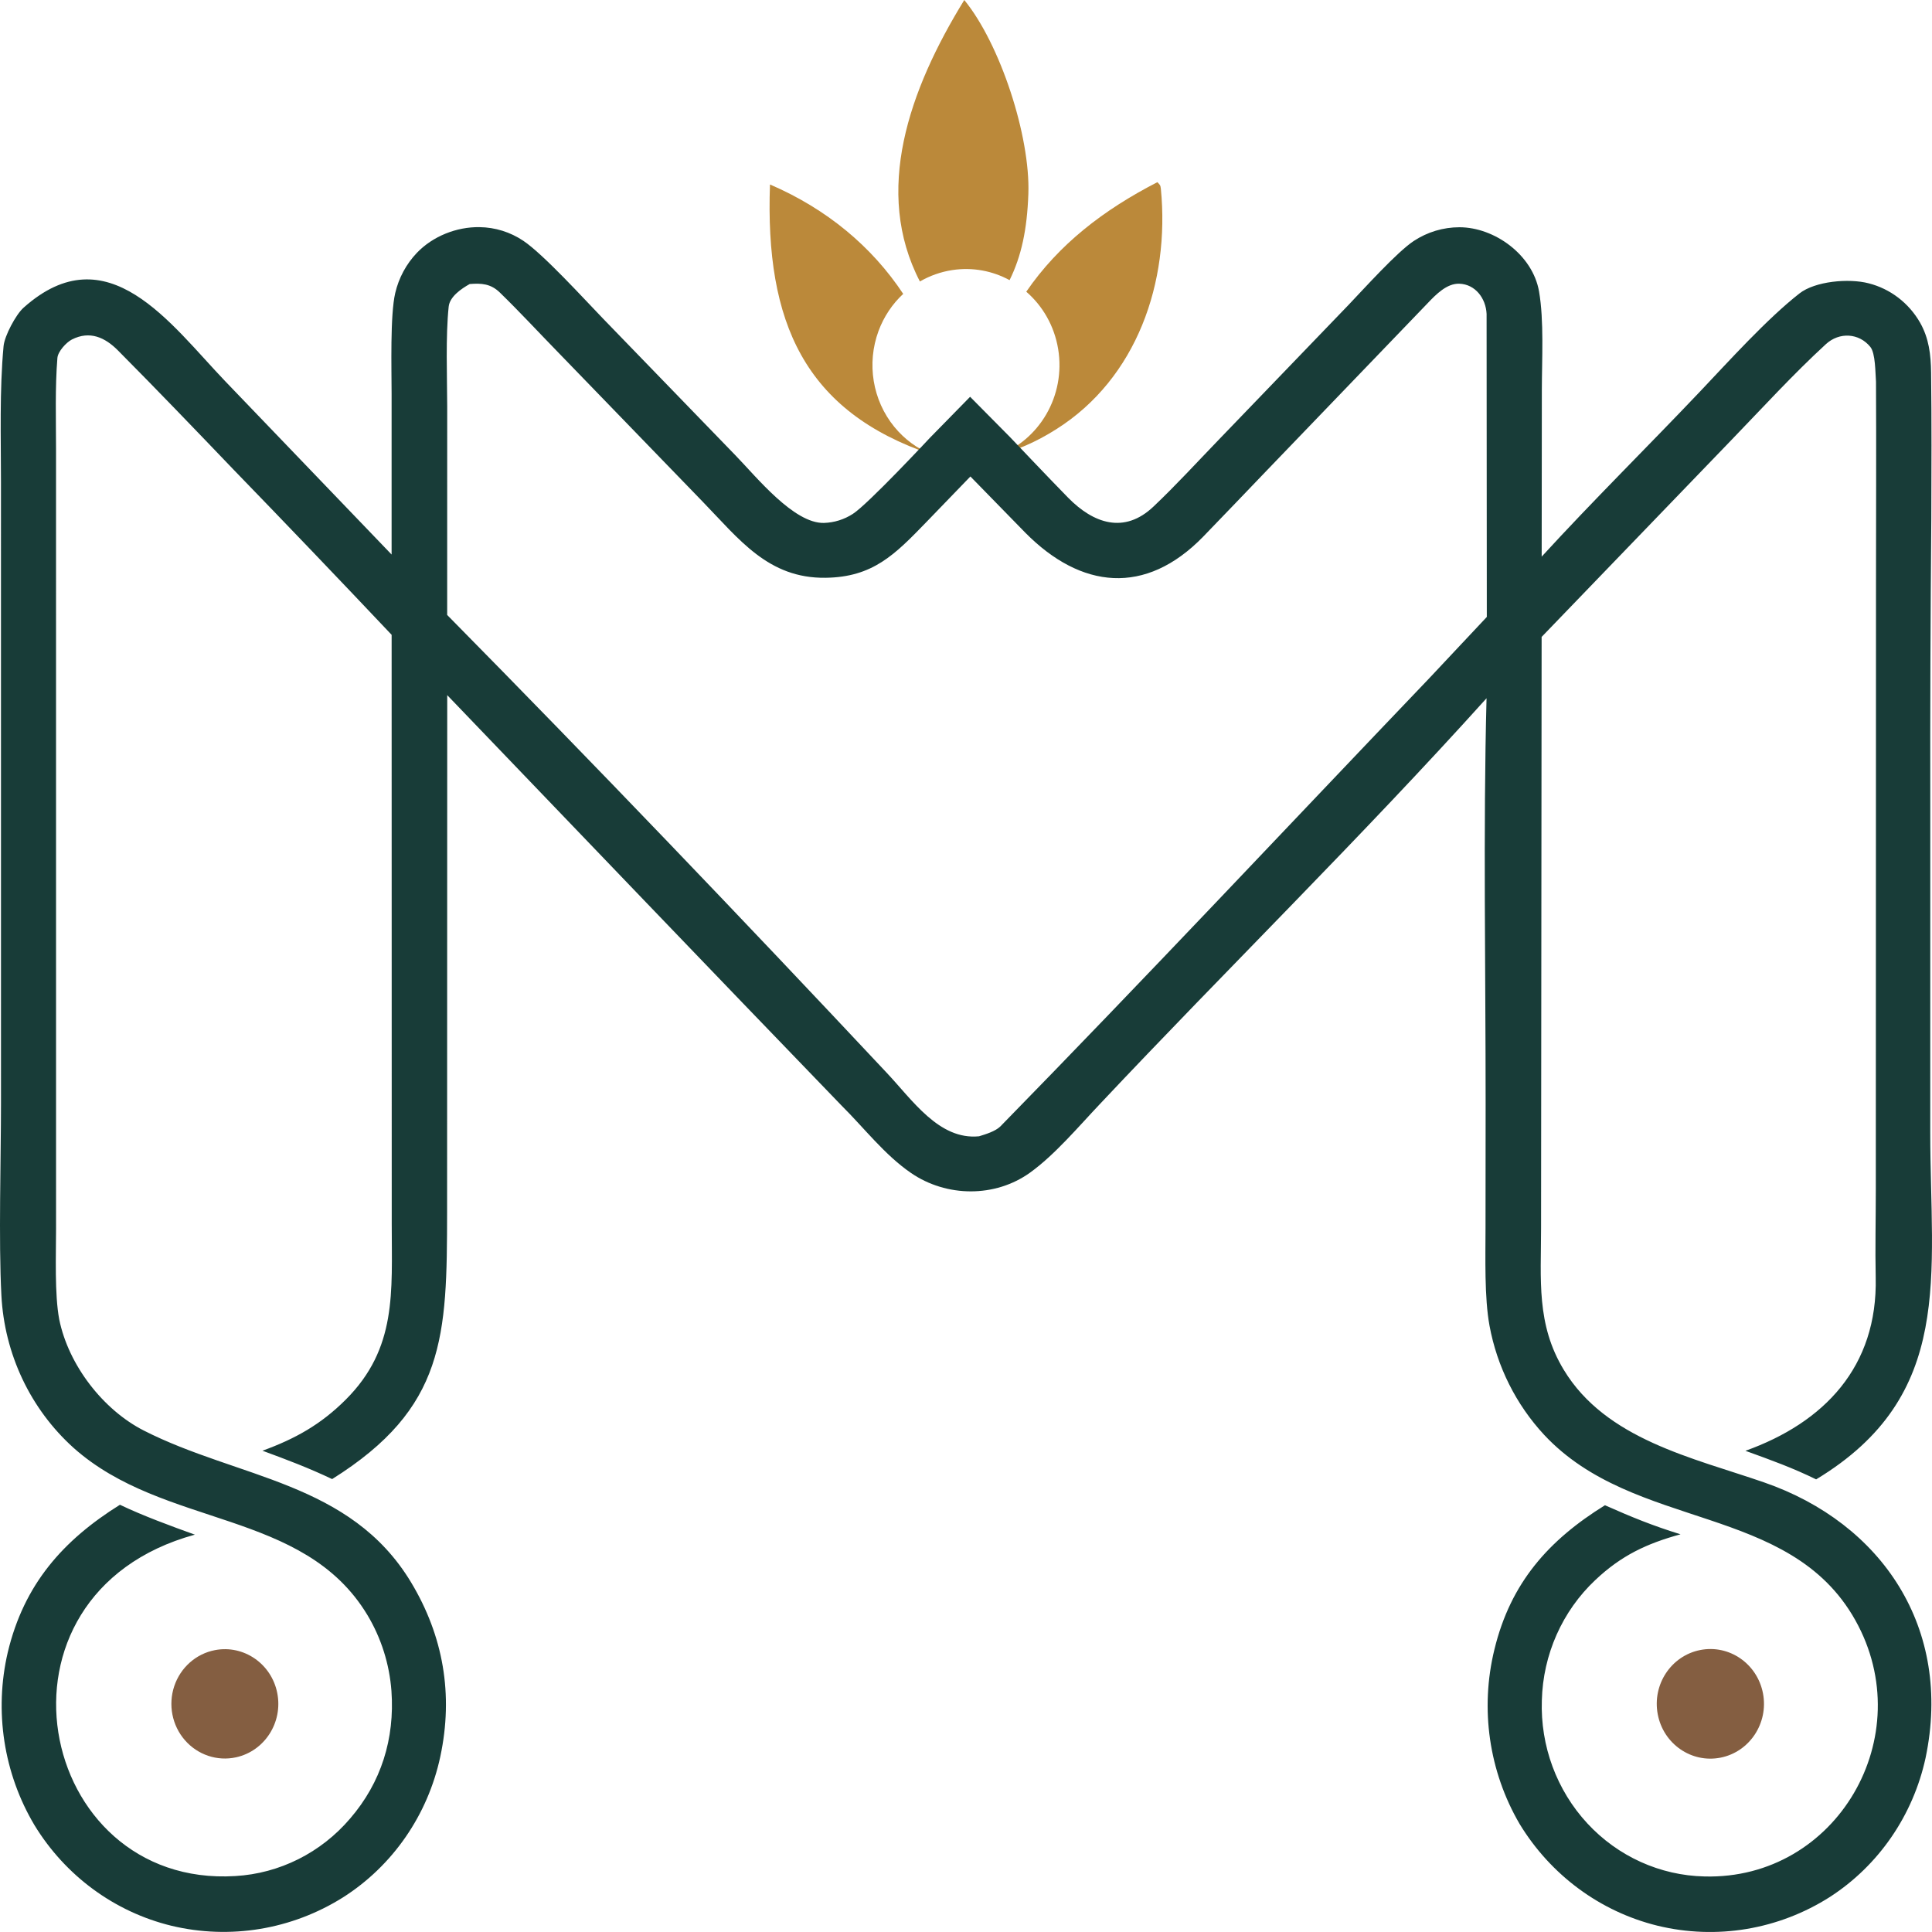
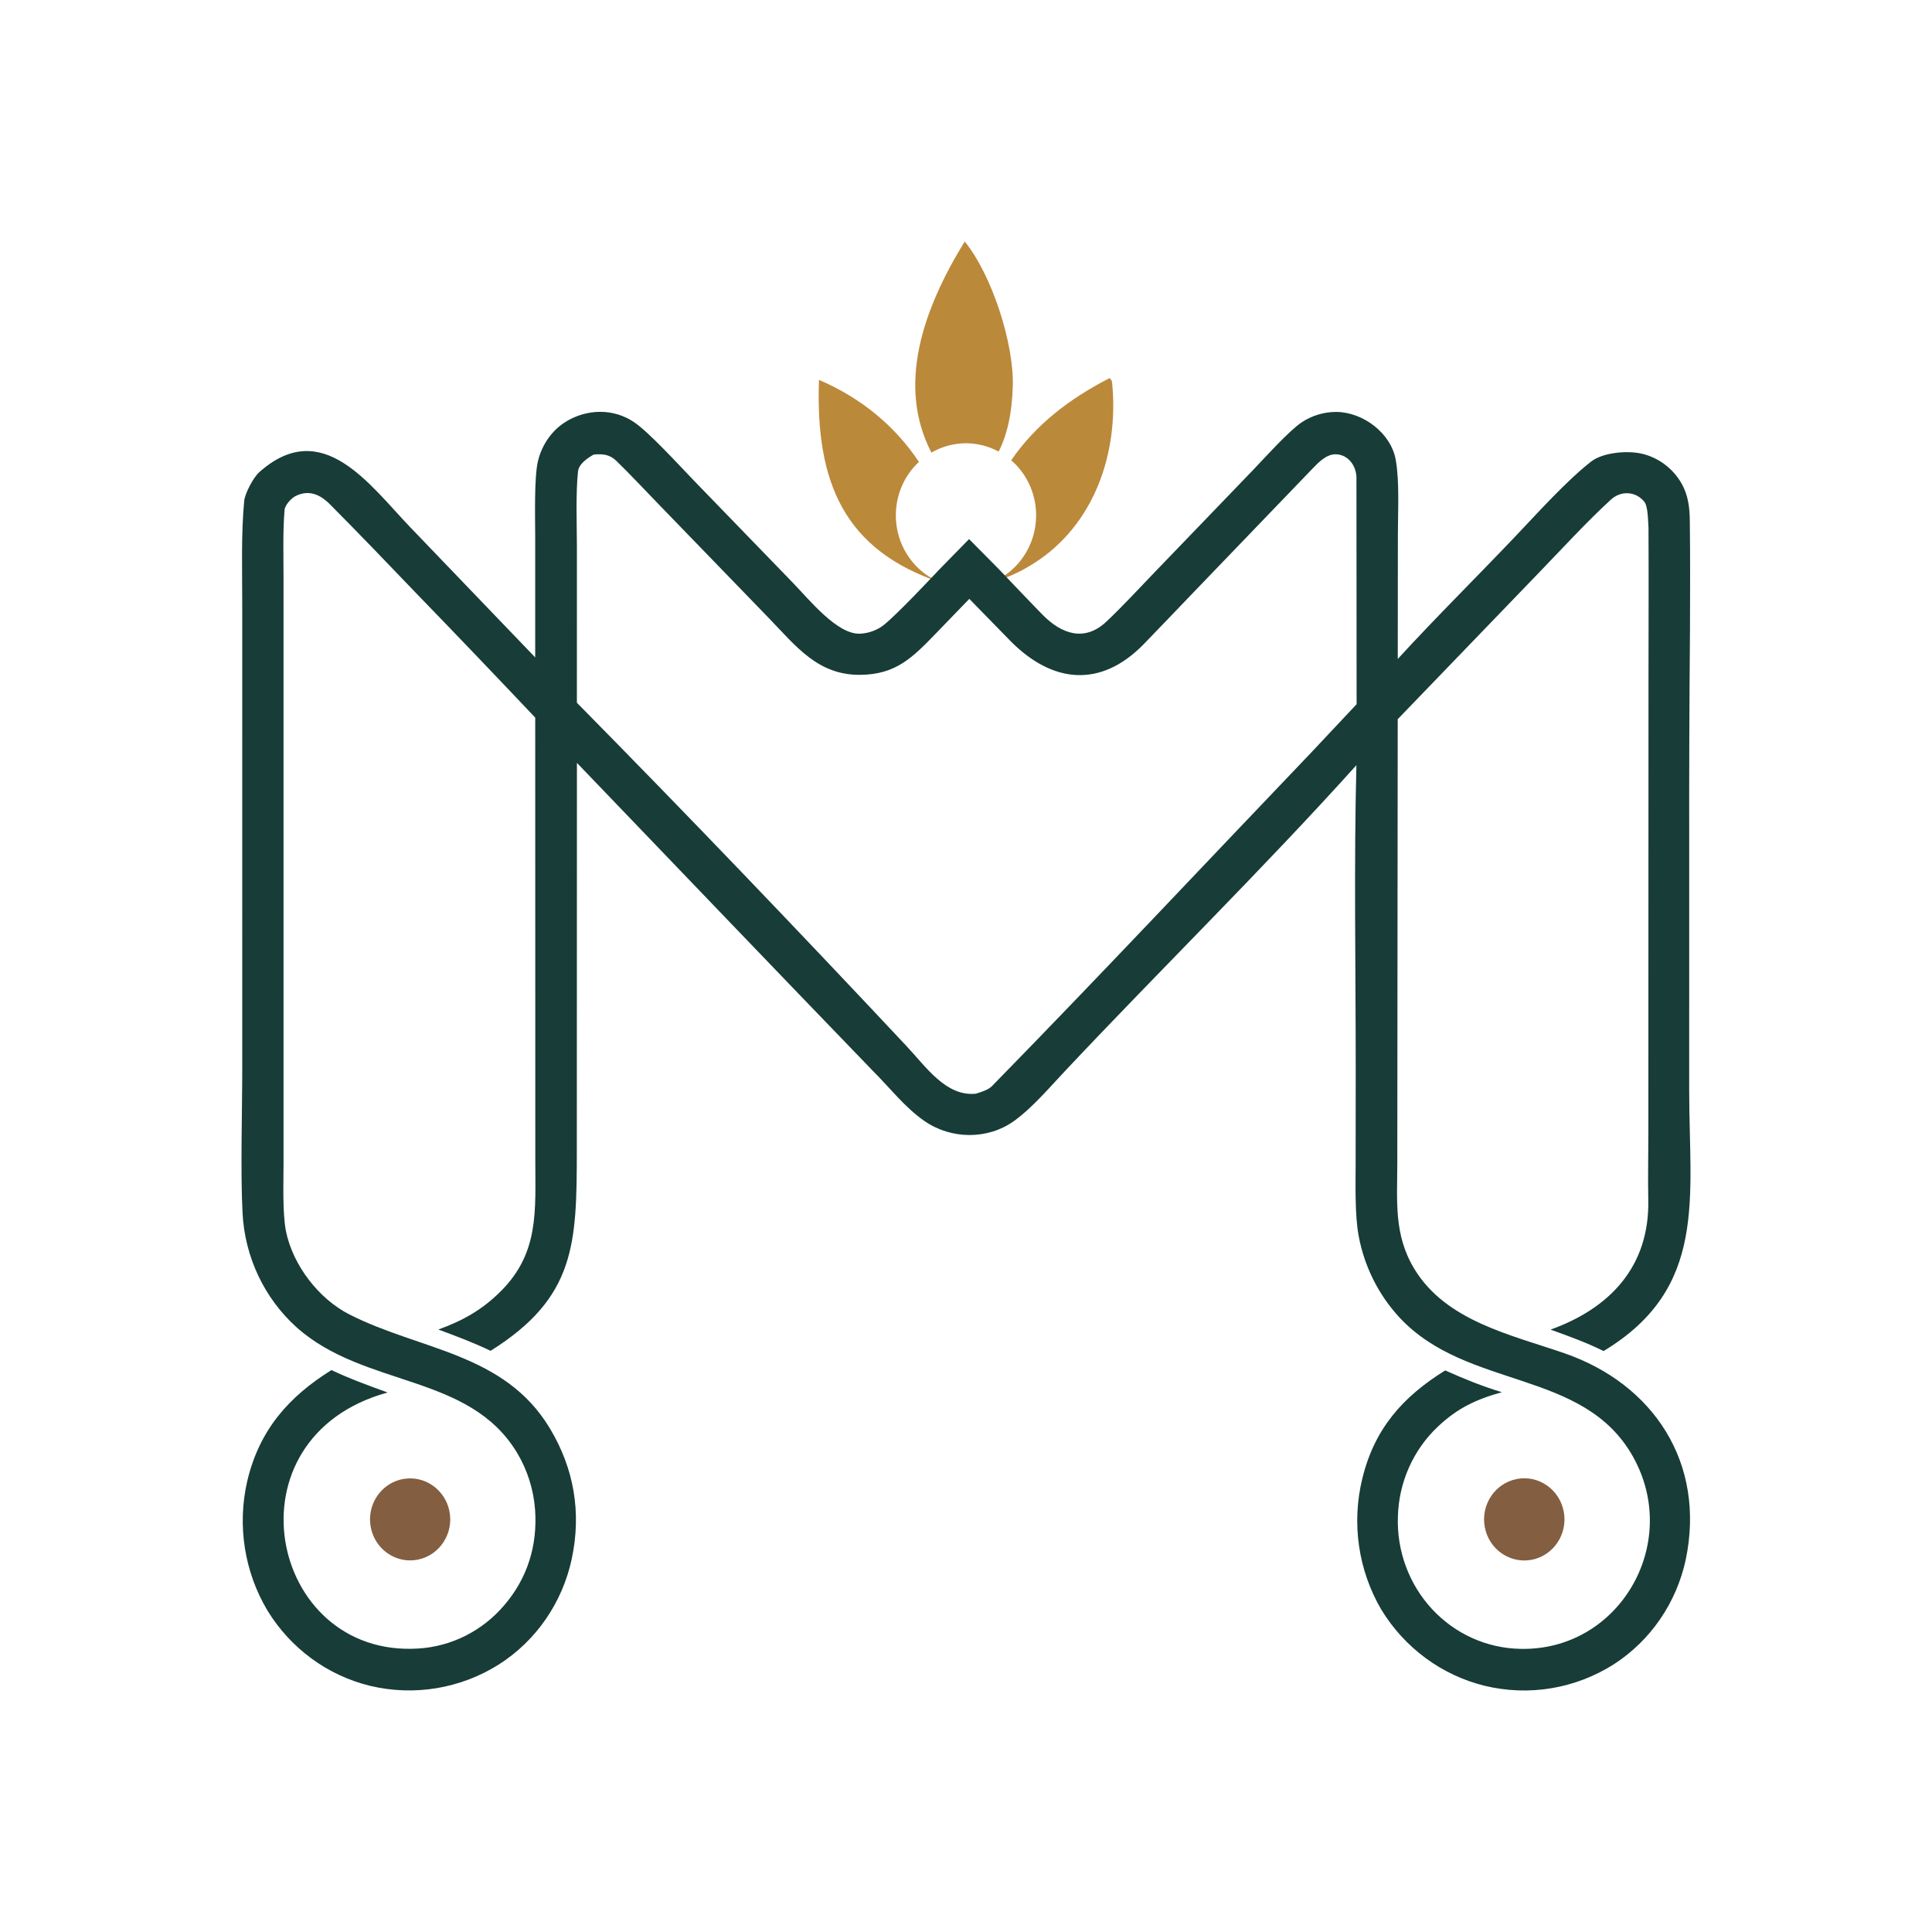
<svg xmlns="http://www.w3.org/2000/svg" width="72" height="72" viewBox="0 0 72 72" fill="none">
-   <path d="M43.132 6.789C43.218 6.882 43.248 6.889 43.262 7.037C43.602 10.515 42.368 14.105 39.356 16.001C38.567 16.498 37.95 16.744 37.143 16.989C38.725 16.425 39.721 14.757 39.435 13.01C39.292 12.142 38.855 11.398 38.246 10.871C39.457 9.107 41.118 7.826 43.132 6.789Z" fill="#BB893A" />
-   <path d="M28.695 6.875C30.817 7.788 32.496 9.194 33.66 10.952C33.258 11.325 32.94 11.796 32.74 12.335C32.293 13.547 32.517 14.914 33.328 15.907C33.709 16.373 34.19 16.723 34.721 16.938C29.984 15.338 28.51 12.023 28.695 6.875Z" fill="#BB893A" />
-   <path d="M35.936 0C37.277 1.64 38.399 5.077 38.324 7.224C38.278 8.548 38.066 9.545 37.624 10.44C36.991 10.096 36.249 9.949 35.488 10.065C35.057 10.131 34.65 10.277 34.282 10.49C32.546 7.143 33.864 3.366 35.936 0Z" fill="#BB893A" />
-   <path fill-rule="evenodd" clip-rule="evenodd" d="M17.871 8.465C18.451 8.472 19.018 8.648 19.503 8.974C20.25 9.474 21.791 11.167 22.477 11.877L27.413 16.974C28.202 17.788 29.59 19.517 30.709 19.488C31.09 19.476 31.46 19.36 31.782 19.152C32.339 18.799 34.653 16.319 34.66 16.311L36.153 14.787L37.645 16.294C37.656 16.305 39.074 17.802 39.8 18.542C40.749 19.511 41.897 19.91 42.983 18.882C43.82 18.09 44.602 17.234 45.403 16.404L50.257 11.362C50.851 10.74 52.058 9.397 52.686 8.981C53.194 8.646 53.786 8.469 54.39 8.469C55.7 8.471 57.119 9.497 57.356 10.863C57.544 11.943 57.462 13.405 57.46 14.519L57.454 20.744C59.349 18.674 61.41 16.641 63.354 14.592C64.436 13.452 65.847 11.886 67.06 10.936C67.643 10.479 68.9 10.364 69.643 10.559C70.446 10.764 71.135 11.291 71.554 12.021C71.886 12.606 71.958 13.212 71.966 13.888C71.989 15.695 71.98 17.526 71.974 19.332C71.943 22.907 71.93 26.482 71.936 30.057L71.935 42.196C71.935 47.526 72.865 52.006 67.682 55.132C66.822 54.709 65.992 54.409 65.098 54.086L65.047 54.067C67.986 53.014 69.976 50.936 69.902 47.609C69.879 46.542 69.906 45.399 69.906 44.322L69.913 21.684C69.914 19.201 69.926 16.709 69.913 14.225C69.887 13.905 69.897 13.167 69.701 12.927C69.278 12.409 68.547 12.364 68.043 12.828C66.829 13.943 65.689 15.192 64.535 16.387L57.452 23.736L57.431 45.768C57.431 47.687 57.247 49.352 58.279 51.052C59.85 53.645 63.077 54.323 65.741 55.244C70.147 56.768 72.772 60.686 71.761 65.51C71.296 67.652 70.014 69.517 68.2 70.691C66.281 71.914 63.965 72.3 61.765 71.764C59.632 71.239 57.786 69.875 56.629 67.969C55.488 66.015 55.151 63.678 55.693 61.469C56.298 58.974 57.723 57.391 59.812 56.096C60.809 56.539 61.591 56.858 62.628 57.179C61.371 57.523 60.421 57.967 59.45 58.886C58.221 60.043 57.503 61.66 57.46 63.368C57.402 65.066 58.013 66.718 59.156 67.953C60.294 69.183 61.867 69.894 63.522 69.93C68.447 70.061 71.567 64.706 69.141 60.378C66.687 56 60.907 57.079 57.542 53.468C56.498 52.341 55.792 50.931 55.51 49.406C55.316 48.358 55.36 46.854 55.361 45.76L55.365 41.13C55.367 36.204 55.272 30.906 55.399 26.022C50.731 31.205 45.753 36.082 40.977 41.158C40.186 41.994 39.306 43.039 38.389 43.699C37.083 44.639 35.271 44.62 33.95 43.713C32.965 43.036 32.214 42.047 31.367 41.206C26.455 36.119 21.565 31.008 16.667 25.906L16.662 45.178C16.657 49.806 16.605 52.471 12.378 55.121C11.484 54.697 10.702 54.403 9.781 54.064C11 53.621 11.956 53.088 12.886 52.159C14.803 50.244 14.598 48.149 14.599 45.631L14.595 23.658C12.639 21.589 10.672 19.532 8.692 17.489C7.27 16.004 5.846 14.52 4.397 13.061C3.912 12.572 3.344 12.314 2.678 12.653C2.472 12.759 2.159 13.096 2.139 13.341C2.05 14.449 2.088 15.598 2.088 16.714L2.089 45.78C2.089 46.772 2.031 48.23 2.207 49.169C2.553 50.877 3.845 52.54 5.355 53.31C8.863 55.1 13.056 55.21 15.32 58.97C16.52 60.964 16.903 63.151 16.409 65.463C15.943 67.64 14.636 69.531 12.786 70.708C10.874 71.911 8.573 72.291 6.387 71.767C4.271 71.253 2.438 69.907 1.286 68.021C0.136 66.09 -0.222 63.774 0.29 61.575C0.894 59.043 2.349 57.402 4.47 56.078C5.326 56.488 6.371 56.871 7.262 57.192C-0.882 59.424 1.335 70.371 8.768 69.915C10.418 69.82 11.961 69.047 13.047 67.773C14.206 66.43 14.715 64.796 14.588 63.017C14.513 62.014 14.206 61.044 13.692 60.187C11.307 56.23 6.115 56.966 2.739 53.955C1.133 52.508 0.164 50.46 0.052 48.274C-0.055 46.258 0.037 43.162 0.037 41.076L0.036 17.97C0.036 16.307 -0.021 14.555 0.133 12.899C0.169 12.514 0.592 11.723 0.876 11.469C4.009 8.668 6.359 12.086 8.395 14.209L14.594 20.666L14.594 14.668C14.593 13.738 14.536 11.744 14.729 10.921C14.861 10.357 15.139 9.84 15.534 9.425C16.131 8.8 17.021 8.451 17.871 8.465ZM54.386 10.573C53.918 10.556 53.506 10.982 53.204 11.3L47.199 17.544C46.416 18.357 45.624 19.193 44.839 20C42.684 22.214 40.285 21.948 38.213 19.855L36.164 17.757L34.52 19.459C33.346 20.671 32.53 21.509 30.766 21.532C28.629 21.56 27.549 20.099 26.183 18.692L20.774 13.104C20.059 12.371 19.361 11.614 18.628 10.902C18.289 10.572 17.942 10.55 17.504 10.585C17.192 10.759 16.76 11.054 16.721 11.428C16.605 12.523 16.663 14.051 16.666 15.144L16.665 22.918C22.194 28.525 27.643 34.218 33.032 39.966C33.998 40.986 34.993 42.496 36.486 42.346C36.735 42.27 37.088 42.163 37.277 41.982C42.678 36.461 47.938 30.849 53.241 25.301L55.409 22.992L55.401 11.7C55.374 11.116 54.98 10.594 54.386 10.573Z" fill="#183C38" />
-   <path d="M63.36 61.492C64.444 61.277 65.492 62.002 65.702 63.111C65.911 64.219 65.201 65.29 64.117 65.503C63.034 65.715 61.987 64.991 61.779 63.884C61.57 62.778 62.277 61.707 63.36 61.492Z" fill="#845E41" />
-   <path d="M8.012 61.495C9.084 61.29 10.118 62.004 10.333 63.096C10.548 64.19 9.863 65.256 8.797 65.49C8.095 65.644 7.366 65.399 6.889 64.85C6.413 64.302 6.262 63.533 6.494 62.838C6.727 62.143 7.307 61.63 8.012 61.495Z" fill="#845E41" />
+   <g transform="translate(9 9) scale(0.75)">
+     <path d="M43.132 6.789C43.218 6.882 43.248 6.889 43.262 7.037C43.602 10.515 42.368 14.105 39.356 16.001C38.567 16.498 37.95 16.744 37.143 16.989C38.725 16.425 39.721 14.757 39.435 13.01C39.292 12.142 38.855 11.398 38.246 10.871C39.457 9.107 41.118 7.826 43.132 6.789Z" fill="#BB893A" />
+     <path d="M28.695 6.875C30.817 7.788 32.496 9.194 33.66 10.952C33.258 11.325 32.94 11.796 32.74 12.335C32.293 13.547 32.517 14.914 33.328 15.907C33.709 16.373 34.19 16.723 34.721 16.938C29.984 15.338 28.51 12.023 28.695 6.875Z" fill="#BB893A" />
+     <path d="M35.936 0C37.277 1.64 38.399 5.077 38.324 7.224C38.278 8.548 38.066 9.545 37.624 10.44C36.991 10.096 36.249 9.949 35.488 10.065C35.057 10.131 34.65 10.277 34.282 10.49C32.546 7.143 33.864 3.366 35.936 0Z" fill="#BB893A" />
+     <path fill-rule="evenodd" clip-rule="evenodd" d="M17.871 8.465C18.451 8.472 19.018 8.648 19.503 8.974C20.25 9.474 21.791 11.167 22.477 11.877L27.413 16.974C28.202 17.788 29.59 19.517 30.709 19.488C31.09 19.476 31.46 19.36 31.782 19.152C32.339 18.799 34.653 16.319 34.66 16.311L36.153 14.787L37.645 16.294C37.656 16.305 39.074 17.802 39.8 18.542C40.749 19.511 41.897 19.91 42.983 18.882C43.82 18.09 44.602 17.234 45.403 16.404L50.257 11.362C50.851 10.74 52.058 9.397 52.686 8.981C53.194 8.646 53.786 8.469 54.39 8.469C55.7 8.471 57.119 9.497 57.356 10.863C57.544 11.943 57.462 13.405 57.46 14.519L57.454 20.744C59.349 18.674 61.41 16.641 63.354 14.592C64.436 13.452 65.847 11.886 67.06 10.936C67.643 10.479 68.9 10.364 69.643 10.559C70.446 10.764 71.135 11.291 71.554 12.021C71.886 12.606 71.958 13.212 71.966 13.888C71.989 15.695 71.98 17.526 71.974 19.332C71.943 22.907 71.93 26.482 71.936 30.057L71.935 42.196C71.935 47.526 72.865 52.006 67.682 55.132C66.822 54.709 65.992 54.409 65.098 54.086L65.047 54.067C67.986 53.014 69.976 50.936 69.902 47.609C69.879 46.542 69.906 45.399 69.906 44.322L69.913 21.684C69.914 19.201 69.926 16.709 69.913 14.225C69.887 13.905 69.897 13.167 69.701 12.927C69.278 12.409 68.547 12.364 68.043 12.828C66.829 13.943 65.689 15.192 64.535 16.387L57.452 23.736L57.431 45.768C57.431 47.687 57.247 49.352 58.279 51.052C59.85 53.645 63.077 54.323 65.741 55.244C70.147 56.768 72.772 60.686 71.761 65.51C71.296 67.652 70.014 69.517 68.2 70.691C66.281 71.914 63.965 72.3 61.765 71.764C59.632 71.239 57.786 69.875 56.629 67.969C55.488 66.015 55.151 63.678 55.693 61.469C56.298 58.974 57.723 57.391 59.812 56.096C60.809 56.539 61.591 56.858 62.628 57.179C61.371 57.523 60.421 57.967 59.45 58.886C58.221 60.043 57.503 61.66 57.46 63.368C57.402 65.066 58.013 66.718 59.156 67.953C60.294 69.183 61.867 69.894 63.522 69.93C68.447 70.061 71.567 64.706 69.141 60.378C66.687 56 60.907 57.079 57.542 53.468C56.498 52.341 55.792 50.931 55.51 49.406C55.316 48.358 55.36 46.854 55.361 45.76L55.365 41.13C55.367 36.204 55.272 30.906 55.399 26.022C50.731 31.205 45.753 36.082 40.977 41.158C40.186 41.994 39.306 43.039 38.389 43.699C37.083 44.639 35.271 44.62 33.95 43.713C32.965 43.036 32.214 42.047 31.367 41.206C26.455 36.119 21.565 31.008 16.667 25.906L16.662 45.178C16.657 49.806 16.605 52.471 12.378 55.121C11.484 54.697 10.702 54.403 9.781 54.064C11 53.621 11.956 53.088 12.886 52.159C14.803 50.244 14.598 48.149 14.599 45.631L14.595 23.658C12.639 21.589 10.672 19.532 8.692 17.489C7.27 16.004 5.846 14.52 4.397 13.061C3.912 12.572 3.344 12.314 2.678 12.653C2.472 12.759 2.159 13.096 2.139 13.341C2.05 14.449 2.088 15.598 2.088 16.714L2.089 45.78C2.089 46.772 2.031 48.23 2.207 49.169C2.553 50.877 3.845 52.54 5.355 53.31C8.863 55.1 13.056 55.21 15.32 58.97C16.52 60.964 16.903 63.151 16.409 65.463C15.943 67.64 14.636 69.531 12.786 70.708C10.874 71.911 8.573 72.291 6.387 71.767C4.271 71.253 2.438 69.907 1.286 68.021C0.136 66.09 -0.222 63.774 0.29 61.575C0.894 59.043 2.349 57.402 4.47 56.078C5.326 56.488 6.371 56.871 7.262 57.192C-0.882 59.424 1.335 70.371 8.768 69.915C10.418 69.82 11.961 69.047 13.047 67.773C14.206 66.43 14.715 64.796 14.588 63.017C14.513 62.014 14.206 61.044 13.692 60.187C11.307 56.23 6.115 56.966 2.739 53.955C1.133 52.508 0.164 50.46 0.052 48.274C-0.055 46.258 0.037 43.162 0.037 41.076L0.036 17.97C0.036 16.307 -0.021 14.555 0.133 12.899C0.169 12.514 0.592 11.723 0.876 11.469C4.009 8.668 6.359 12.086 8.395 14.209L14.594 20.666L14.594 14.668C14.593 13.738 14.536 11.744 14.729 10.921C14.861 10.357 15.139 9.84 15.534 9.425C16.131 8.8 17.021 8.451 17.871 8.465ZM54.386 10.573C53.918 10.556 53.506 10.982 53.204 11.3L47.199 17.544C46.416 18.357 45.624 19.193 44.839 20C42.684 22.214 40.285 21.948 38.213 19.855L36.164 17.757L34.52 19.459C33.346 20.671 32.53 21.509 30.766 21.532C28.629 21.56 27.549 20.099 26.183 18.692L20.774 13.104C20.059 12.371 19.361 11.614 18.628 10.902C18.289 10.572 17.942 10.55 17.504 10.585C17.192 10.759 16.76 11.054 16.721 11.428C16.605 12.523 16.663 14.051 16.666 15.144L16.665 22.918C22.194 28.525 27.643 34.218 33.032 39.966C33.998 40.986 34.993 42.496 36.486 42.346C36.735 42.27 37.088 42.163 37.277 41.982C42.678 36.461 47.938 30.849 53.241 25.301L55.409 22.992L55.401 11.7C55.374 11.116 54.98 10.594 54.386 10.573Z" fill="#183C38" />
+     <path d="M63.36 61.492C64.444 61.277 65.492 62.002 65.702 63.111C65.911 64.219 65.201 65.29 64.117 65.503C63.034 65.715 61.987 64.991 61.779 63.884C61.57 62.778 62.277 61.707 63.36 61.492Z" fill="#845E41" />
+     <path d="M8.012 61.495C9.084 61.29 10.118 62.004 10.333 63.096C10.548 64.19 9.863 65.256 8.797 65.49C8.095 65.644 7.366 65.399 6.889 64.85C6.413 64.302 6.262 63.533 6.494 62.838C6.727 62.143 7.307 61.63 8.012 61.495Z" fill="#845E41" />
+   </g>
</svg>
